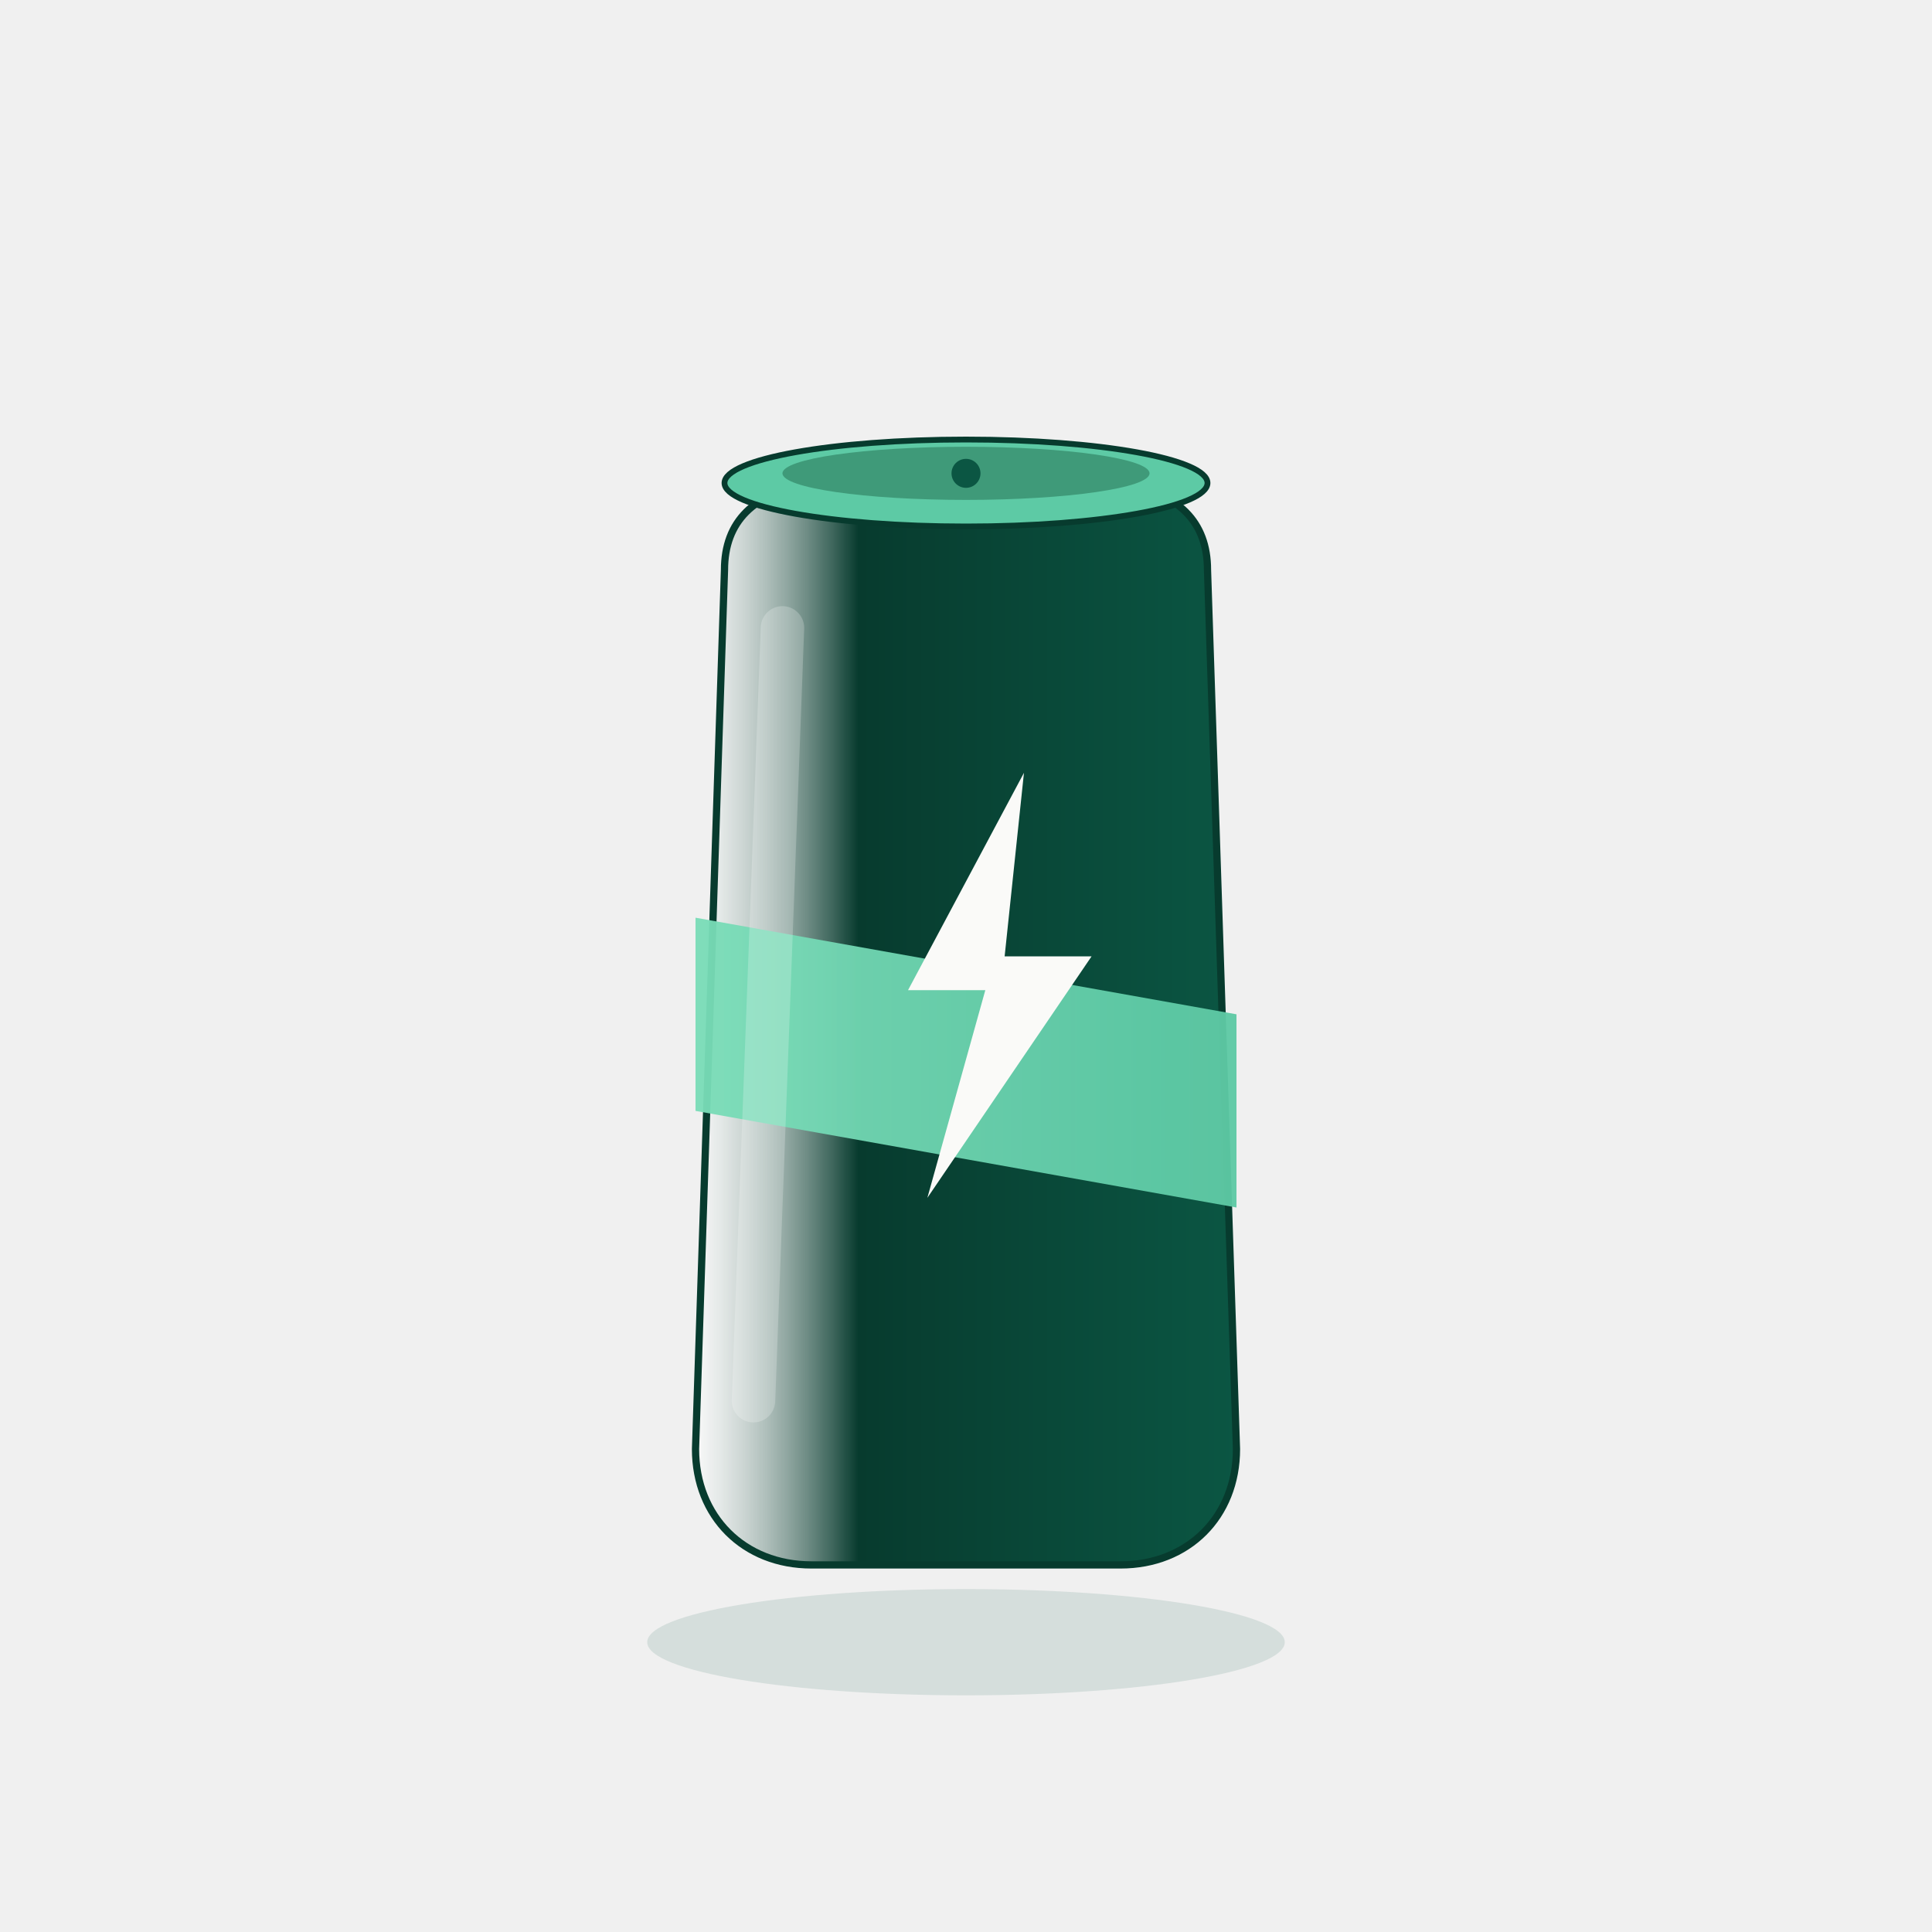
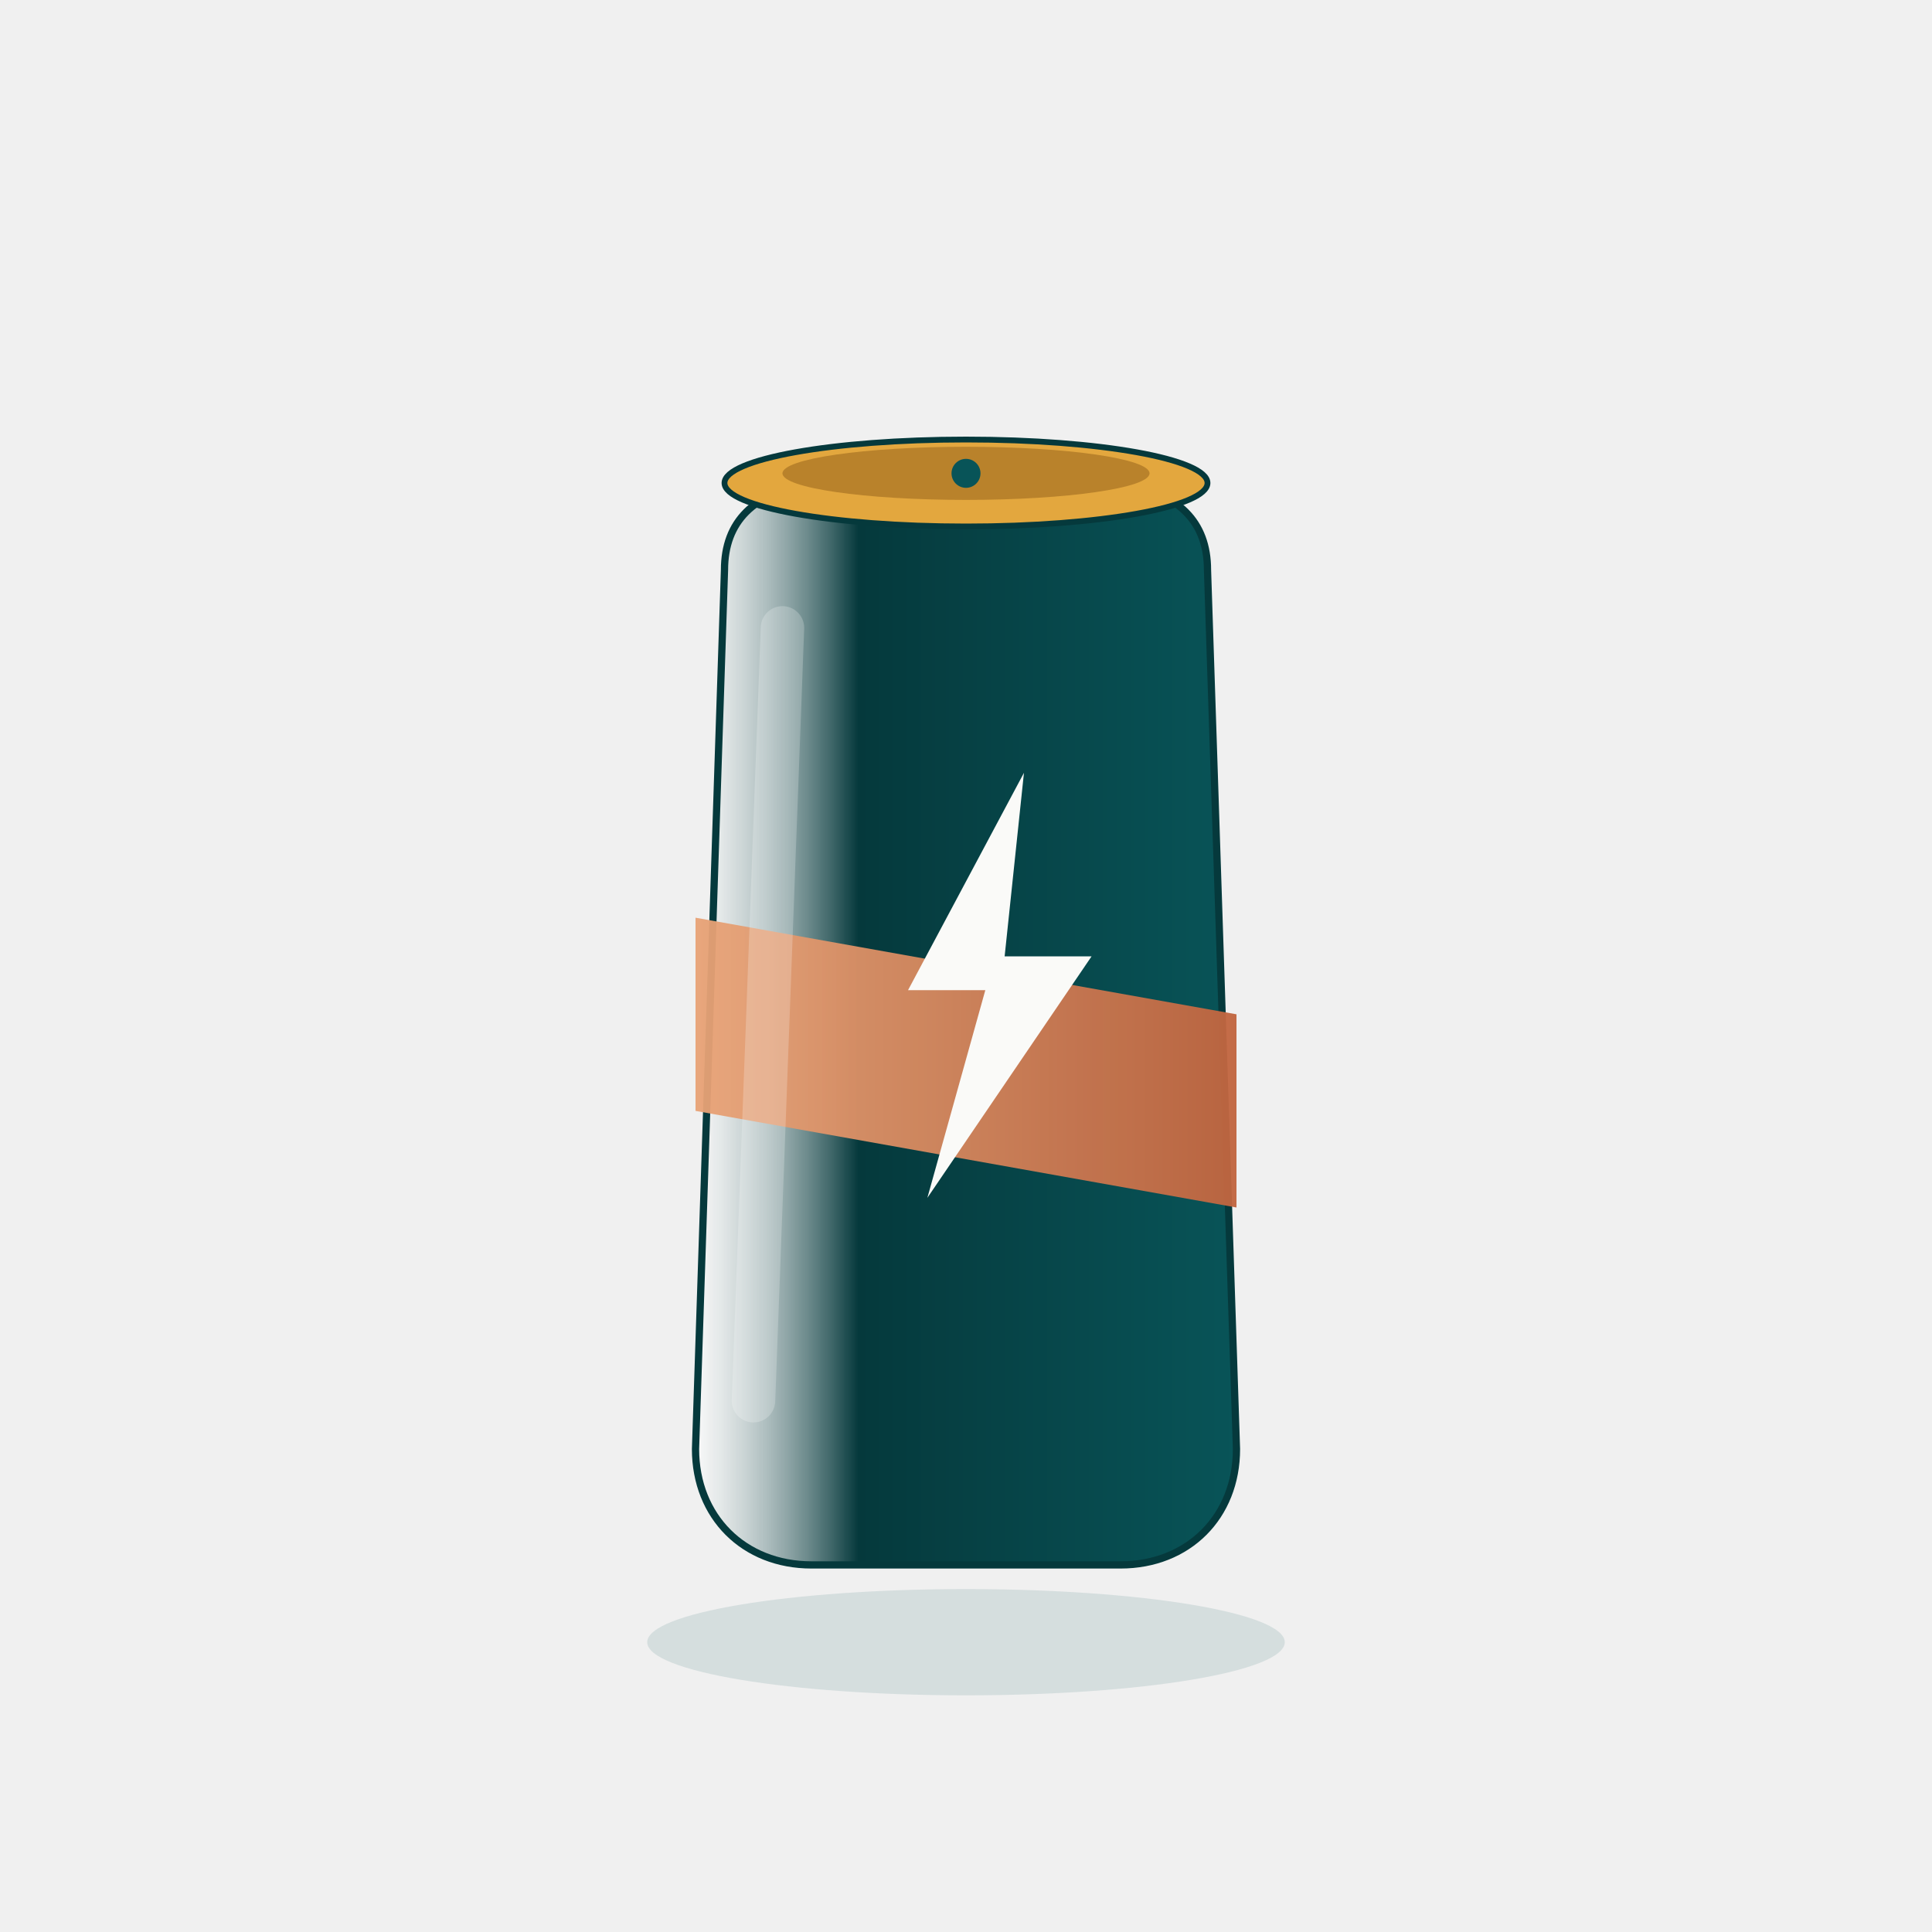
<svg xmlns="http://www.w3.org/2000/svg" width="400" height="400" viewBox="0 0 400 400">
  <defs>
    <linearGradient id="ed-body" x1="0" y1="0" x2="1" y2="0">
      <stop offset="0%" stop-color="#FFFFFF" stop-opacity="0.5" />
-       <stop offset="30%" stop-color="#073B2E" />
-       <stop offset="100%" stop-color="#0B5643" />
+       <stop offset="30%" stop-color="#05393C" />
+       <stop offset="100%" stop-color="#085458" />
    </linearGradient>
    <linearGradient id="ed-band" x1="0" y1="0" x2="1" y2="0">
-       <stop offset="0%" stop-color="#7ADCB8" />
-       <stop offset="100%" stop-color="#5DCAA5" />
+       <stop offset="0%" stop-color="#E8A377" />
+       <stop offset="100%" stop-color="#C1653F" />
    </linearGradient>
  </defs>
-   <ellipse cx="200" cy="340" rx="66" ry="11" fill="#0B5643" opacity="0.12" />
-   <path d="M150 118            C150 108, 156 102, 168 100            L232 100            C244 102, 250 108, 250 118            L256 300            C256 314, 246 324, 232 324            L168 324            C154 324, 144 314, 144 300            Z" fill="url(#ed-body)" stroke="#073B2E" stroke-width="1.5" />
-   <ellipse cx="200" cy="100" rx="50" ry="9" fill="#5DCAA5" stroke="#073B2E" stroke-width="1.2" />
-   <ellipse cx="200" cy="98" rx="38" ry="5.5" fill="#3F9A79" />
-   <circle cx="200" cy="98" r="3" fill="#0B5643" />
+   <ellipse cx="200" cy="340" rx="66" ry="11" fill="#085458" opacity="0.12" />
+   <path d="M150 118            C150 108, 156 102, 168 100            L232 100            C244 102, 250 108, 250 118            L256 300            C256 314, 246 324, 232 324            L168 324            C154 324, 144 314, 144 300            Z" fill="url(#ed-body)" stroke="#05393C" stroke-width="1.5" />
+   <ellipse cx="200" cy="100" rx="50" ry="9" fill="#E3A73E" stroke="#05393C" stroke-width="1.2" />
+   <ellipse cx="200" cy="98" rx="38" ry="5.5" fill="#B9822B" />
+   <circle cx="200" cy="98" r="3" fill="#085458" />
  <path d="M144 190 L256 210 L256 250 L144 230 Z" fill="url(#ed-band)" opacity="0.95" />
  <path d="M212 160 L188 205 L204 205 L192 248 L226 198 L208 198 Z" fill="#FAFAF8" />
  <path d="M162 130 L156 290" stroke="#FFFFFF" stroke-width="9" stroke-linecap="round" opacity="0.22" />
</svg>
